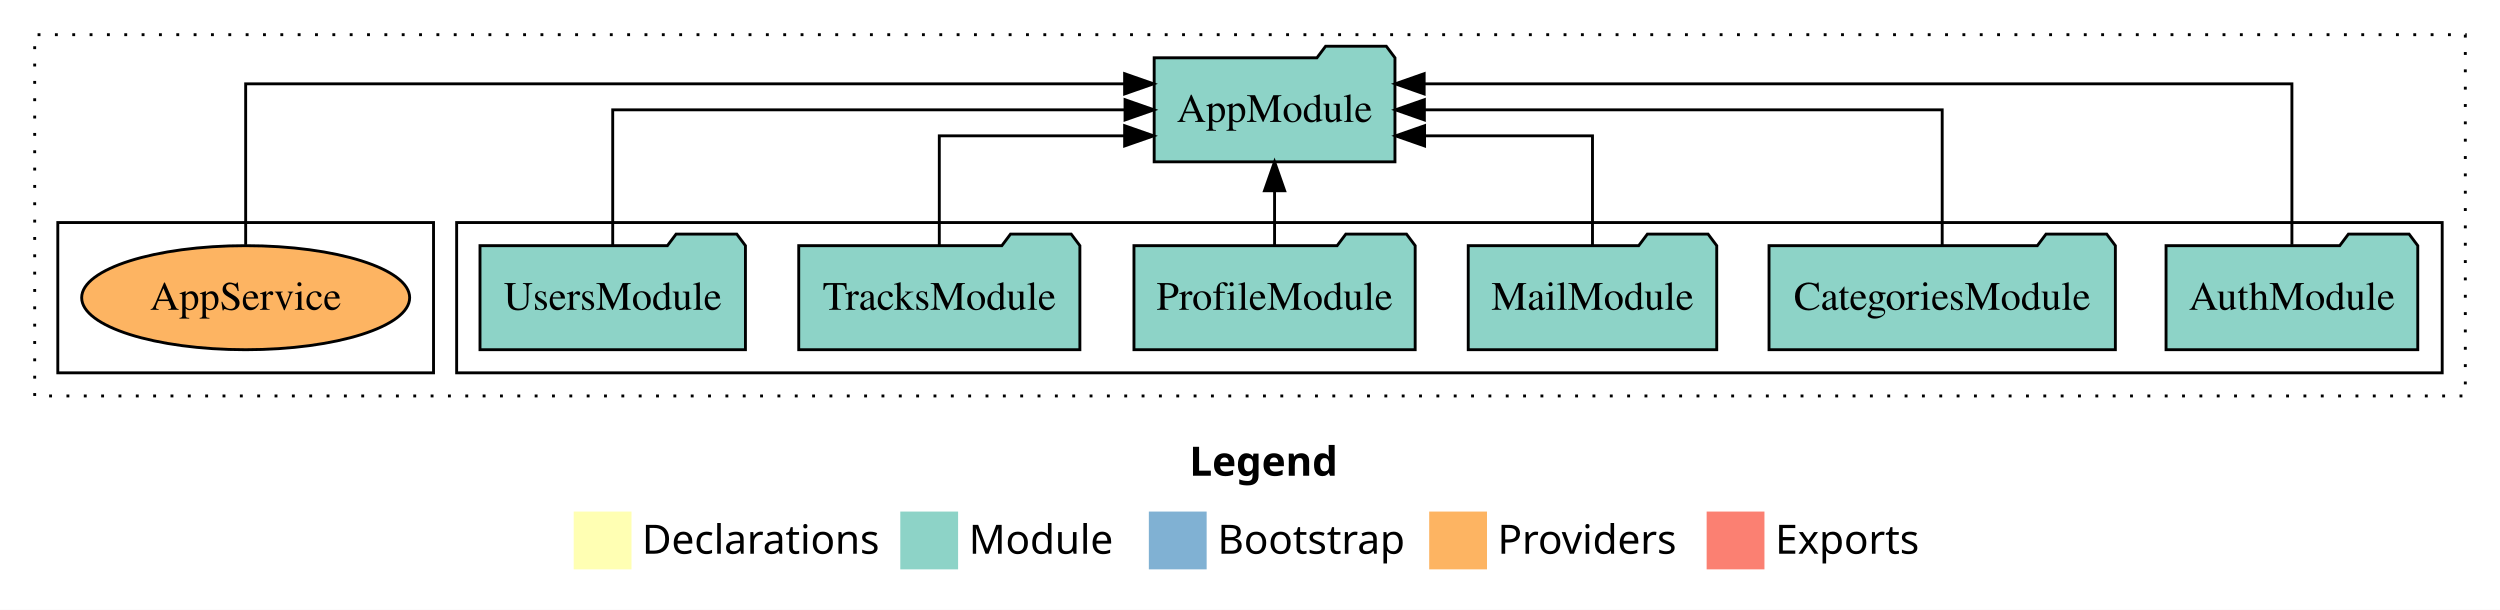
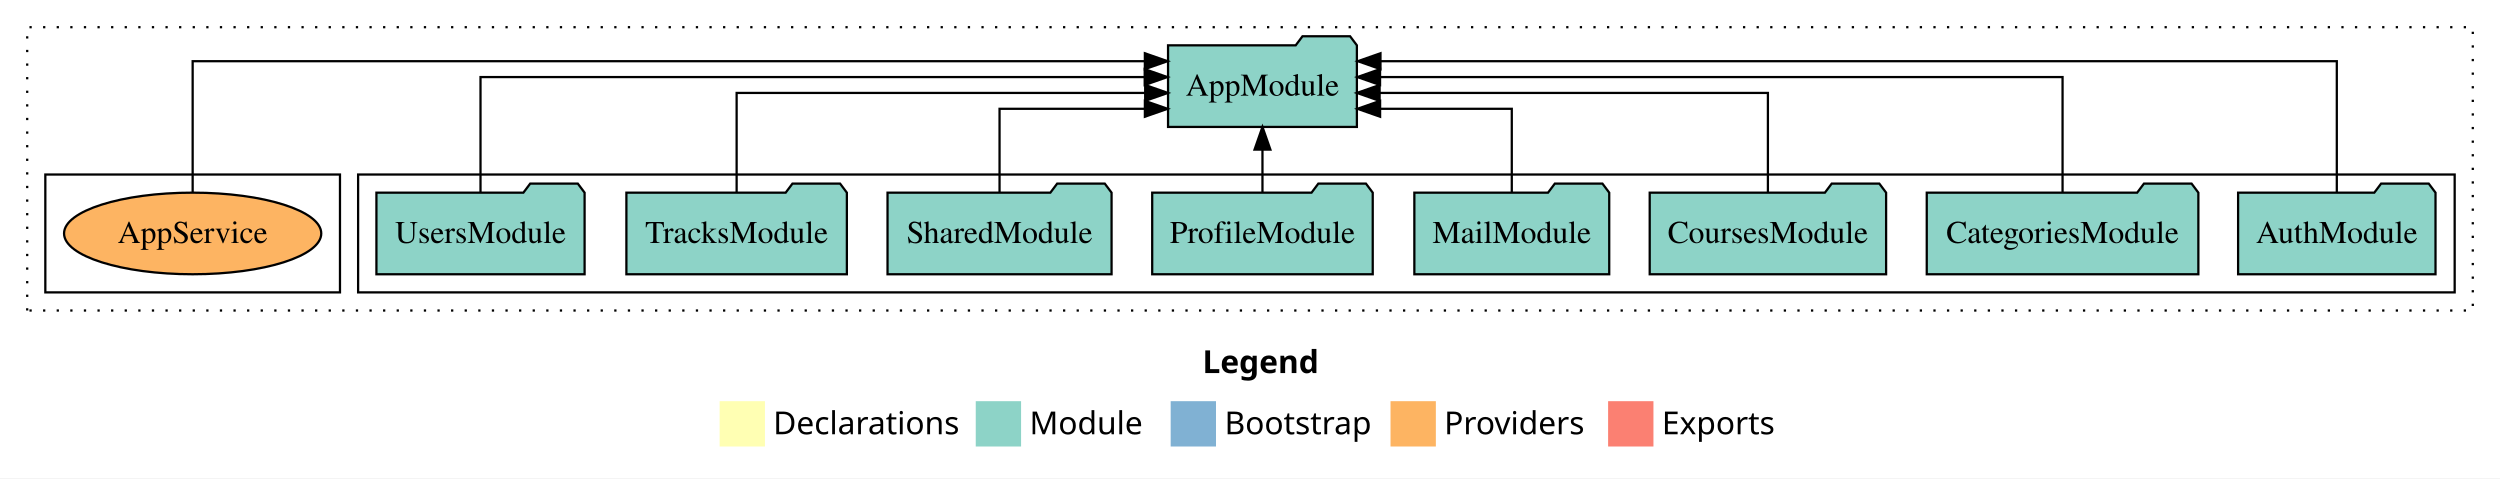
- <svg xmlns="http://www.w3.org/2000/svg" width="865pt" height="211pt" viewBox="0.00 0.00 865.00 211.00">
+ <svg xmlns="http://www.w3.org/2000/svg" width="1103pt" height="211pt" viewBox="0.00 0.00 1103.00 211.00">
  <g id="graph0" class="graph" transform="scale(1 1) rotate(0) translate(4 207)">
-     <polygon fill="#ffffff" stroke="transparent" points="-4,4 -4,-207 861,-207 861,4 -4,4" />
-     <text text-anchor="start" x="407.509" y="-42.4" font-family="sans-serif" font-weight="bold" font-size="14.00" fill="#000000">Legend</text>
-     <polygon fill="#ffffb3" stroke="transparent" points="194.5,-10 194.5,-30 214.5,-30 214.5,-10 194.5,-10" />
-     <text text-anchor="start" x="218.129" y="-15.4" font-family="sans-serif" font-size="14.00" fill="#000000">  Declarations</text>
-     <polygon fill="#8dd3c7" stroke="transparent" points="307.5,-10 307.5,-30 327.5,-30 327.5,-10 307.5,-10" />
-     <text text-anchor="start" x="331.225" y="-15.4" font-family="sans-serif" font-size="14.00" fill="#000000">  Module</text>
-     <polygon fill="#80b1d3" stroke="transparent" points="393.5,-10 393.5,-30 413.5,-30 413.5,-10 393.5,-10" />
-     <text text-anchor="start" x="417.281" y="-15.4" font-family="sans-serif" font-size="14.00" fill="#000000">  Bootstrap</text>
-     <polygon fill="#fdb462" stroke="transparent" points="490.5,-10 490.5,-30 510.5,-30 510.5,-10 490.5,-10" />
-     <text text-anchor="start" x="514.173" y="-15.4" font-family="sans-serif" font-size="14.00" fill="#000000">  Providers</text>
-     <polygon fill="#fb8072" stroke="transparent" points="586.5,-10 586.5,-30 606.5,-30 606.5,-10 586.5,-10" />
-     <text text-anchor="start" x="610.226" y="-15.4" font-family="sans-serif" font-size="14.00" fill="#000000">  Exports</text>
+     <polygon fill="#ffffff" stroke="transparent" points="-4,4 -4,-207 1099,-207 1099,4 -4,4" />
+     <text text-anchor="start" x="526.509" y="-42.4" font-family="sans-serif" font-weight="bold" font-size="14.00" fill="#000000">Legend</text>
+     <polygon fill="#ffffb3" stroke="transparent" points="313.5,-10 313.5,-30 333.5,-30 333.5,-10 313.5,-10" />
+     <text text-anchor="start" x="337.129" y="-15.4" font-family="sans-serif" font-size="14.00" fill="#000000">  Declarations</text>
+     <polygon fill="#8dd3c7" stroke="transparent" points="426.5,-10 426.5,-30 446.5,-30 446.5,-10 426.5,-10" />
+     <text text-anchor="start" x="450.225" y="-15.4" font-family="sans-serif" font-size="14.00" fill="#000000">  Module</text>
+     <polygon fill="#80b1d3" stroke="transparent" points="512.5,-10 512.5,-30 532.5,-30 532.5,-10 512.5,-10" />
+     <text text-anchor="start" x="536.281" y="-15.4" font-family="sans-serif" font-size="14.00" fill="#000000">  Bootstrap</text>
+     <polygon fill="#fdb462" stroke="transparent" points="609.5,-10 609.5,-30 629.5,-30 629.5,-10 609.5,-10" />
+     <text text-anchor="start" x="633.173" y="-15.4" font-family="sans-serif" font-size="14.00" fill="#000000">  Providers</text>
+     <polygon fill="#fb8072" stroke="transparent" points="705.5,-10 705.5,-30 725.5,-30 725.5,-10 705.5,-10" />
+     <text text-anchor="start" x="729.226" y="-15.4" font-family="sans-serif" font-size="14.00" fill="#000000">  Exports</text>
    <g id="clust1" class="cluster">
-       <polygon fill="none" stroke="#000000" stroke-dasharray="1,5" points="8,-70 8,-195 849,-195 849,-70 8,-70" />
+       <polygon fill="none" stroke="#000000" stroke-dasharray="1,5" points="8,-70 8,-195 1087,-195 1087,-70 8,-70" />
    </g>
    <g id="clust3" class="cluster">
-       <polygon fill="none" stroke="#000000" points="154,-78 154,-130 841,-130 841,-78 154,-78" />
+       <polygon fill="none" stroke="#000000" points="154,-78 154,-130 1079,-130 1079,-78 154,-78" />
    </g>
    <g id="clust6" class="cluster">
      <polygon fill="none" stroke="#000000" points="16,-78 16,-130 146,-130 146,-78 16,-78" />
    </g>
    <g id="node1" class="node">
-       <polygon fill="#8dd3c7" stroke="#000000" points="832.548,-122 829.548,-126 808.548,-126 805.548,-122 745.452,-122 745.452,-86 832.548,-86 832.548,-122" />
-       <text text-anchor="middle" x="789" y="-99.8" font-family="Times,serif" font-size="14.00" fill="#000000">AuthModule</text>
+       <polygon fill="#8dd3c7" stroke="#000000" points="1070.548,-122 1067.548,-126 1046.548,-126 1043.548,-122 983.452,-122 983.452,-86 1070.548,-86 1070.548,-122" />
+       <text text-anchor="middle" x="1027" y="-99.8" font-family="Times,serif" font-size="14.00" fill="#000000">AuthModule</text>
+     </g>
+     <g id="node9" class="node">
+       <polygon fill="#8dd3c7" stroke="#000000" points="594.657,-187 591.657,-191 570.657,-191 567.657,-187 511.343,-187 511.343,-151 594.657,-151 594.657,-187" />
+       <text text-anchor="middle" x="553" y="-164.8" font-family="Times,serif" font-size="14.00" fill="#000000">AppModule</text>
+     </g>
+     <g id="edge1" class="edge">
+       <path fill="none" stroke="#000000" d="M1027,-122.011C1027,-144.485 1027,-180 1027,-180 1027,-180 605.064,-180 605.064,-180" />
+       <polygon fill="#000000" stroke="#000000" points="605.064,-176.5 595.064,-180 605.064,-183.5 605.064,-176.5" />
+     </g>
+     <g id="node2" class="node">
+       <polygon fill="#8dd3c7" stroke="#000000" points="965.917,-122 962.917,-126 941.917,-126 938.917,-122 846.083,-122 846.083,-86 965.917,-86 965.917,-122" />
+       <text text-anchor="middle" x="906" y="-99.8" font-family="Times,serif" font-size="14.00" fill="#000000">CategoriesModule</text>
+     </g>
+     <g id="edge2" class="edge">
+       <path fill="none" stroke="#000000" d="M906,-122.129C906,-142.572 906,-173 906,-173 906,-173 604.88,-173 604.88,-173" />
+       <polygon fill="#000000" stroke="#000000" points="604.88,-169.5 594.88,-173 604.88,-176.5 604.88,-169.5" />
+     </g>
+     <g id="node3" class="node">
+       <polygon fill="#8dd3c7" stroke="#000000" points="828.151,-122 825.151,-126 804.151,-126 801.151,-122 723.849,-122 723.849,-86 828.151,-86 828.151,-122" />
+       <text text-anchor="middle" x="776" y="-99.8" font-family="Times,serif" font-size="14.00" fill="#000000">CoursesModule</text>
+     </g>
+     <g id="edge3" class="edge">
+       <path fill="none" stroke="#000000" d="M776,-122.267C776,-140.555 776,-166 776,-166 776,-166 604.683,-166 604.683,-166" />
+       <polygon fill="#000000" stroke="#000000" points="604.683,-162.5 594.683,-166 604.683,-169.5 604.683,-162.5" />
+     </g>
+     <g id="node4" class="node">
+       <polygon fill="#8dd3c7" stroke="#000000" points="705.99,-122 702.99,-126 681.99,-126 678.99,-122 620.01,-122 620.01,-86 705.99,-86 705.99,-122" />
+       <text text-anchor="middle" x="663" y="-99.8" font-family="Times,serif" font-size="14.00" fill="#000000">MailModule</text>
+     </g>
+     <g id="edge4" class="edge">
+       <path fill="none" stroke="#000000" d="M663,-122.009C663,-138.049 663,-159 663,-159 663,-159 604.9,-159 604.9,-159" />
+       <polygon fill="#000000" stroke="#000000" points="604.9,-155.5 594.9,-159 604.9,-162.5 604.9,-155.5" />
+     </g>
+     <g id="node5" class="node">
+       <polygon fill="#8dd3c7" stroke="#000000" points="601.65,-122 598.65,-126 577.65,-126 574.65,-122 504.35,-122 504.35,-86 601.65,-86 601.65,-122" />
+       <text text-anchor="middle" x="553" y="-99.8" font-family="Times,serif" font-size="14.00" fill="#000000">ProfileModule</text>
+     </g>
+     <g id="edge5" class="edge">
+       <path fill="none" stroke="#000000" d="M553,-122.106C553,-122.106 553,-140.991 553,-140.991" />
+       <polygon fill="#000000" stroke="#000000" points="549.5,-140.991 553,-150.991 556.5,-140.991 549.5,-140.991" />
+     </g>
+     <g id="node6" class="node">
+       <polygon fill="#8dd3c7" stroke="#000000" points="486.423,-122 483.423,-126 462.423,-126 459.423,-122 387.577,-122 387.577,-86 486.423,-86 486.423,-122" />
+       <text text-anchor="middle" x="437" y="-99.8" font-family="Times,serif" font-size="14.00" fill="#000000">SharedModule</text>
+     </g>
+     <g id="edge6" class="edge">
+       <path fill="none" stroke="#000000" d="M437,-122.009C437,-138.049 437,-159 437,-159 437,-159 501.121,-159 501.121,-159" />
+       <polygon fill="#000000" stroke="#000000" points="501.121,-162.5 511.121,-159 501.121,-155.5 501.121,-162.5" />
    </g>
    <g id="node7" class="node">
-       <polygon fill="#8dd3c7" stroke="#000000" points="478.657,-187 475.657,-191 454.657,-191 451.657,-187 395.343,-187 395.343,-151 478.657,-151 478.657,-187" />
-       <text text-anchor="middle" x="437" y="-164.8" font-family="Times,serif" font-size="14.00" fill="#000000">AppModule</text>
-     </g>
-     <g id="edge1" class="edge">
-       <path fill="none" stroke="#000000" d="M789,-122.292C789,-144.206 789,-178 789,-178 789,-178 488.761,-178 488.761,-178" />
-       <polygon fill="#000000" stroke="#000000" points="488.761,-174.5 478.761,-178 488.761,-181.5 488.761,-174.5" />
-     </g>
-     <g id="node2" class="node">
-       <polygon fill="#8dd3c7" stroke="#000000" points="727.917,-122 724.917,-126 703.917,-126 700.917,-122 608.083,-122 608.083,-86 727.917,-86 727.917,-122" />
-       <text text-anchor="middle" x="668" y="-99.8" font-family="Times,serif" font-size="14.00" fill="#000000">CategoriesModule</text>
-     </g>
-     <g id="edge2" class="edge">
-       <path fill="none" stroke="#000000" d="M668,-122.106C668,-141.339 668,-169 668,-169 668,-169 488.832,-169 488.832,-169" />
-       <polygon fill="#000000" stroke="#000000" points="488.832,-165.5 478.832,-169 488.832,-172.5 488.832,-165.5" />
-     </g>
-     <g id="node3" class="node">
-       <polygon fill="#8dd3c7" stroke="#000000" points="589.99,-122 586.99,-126 565.99,-126 562.99,-122 504.01,-122 504.01,-86 589.99,-86 589.99,-122" />
-       <text text-anchor="middle" x="547" y="-99.8" font-family="Times,serif" font-size="14.00" fill="#000000">MailModule</text>
-     </g>
-     <g id="edge3" class="edge">
-       <path fill="none" stroke="#000000" d="M547,-122.027C547,-138.398 547,-160 547,-160 547,-160 488.9,-160 488.9,-160" />
-       <polygon fill="#000000" stroke="#000000" points="488.9,-156.5 478.9,-160 488.9,-163.5 488.9,-156.5" />
-     </g>
-     <g id="node4" class="node">
-       <polygon fill="#8dd3c7" stroke="#000000" points="485.65,-122 482.65,-126 461.65,-126 458.65,-122 388.35,-122 388.35,-86 485.65,-86 485.65,-122" />
-       <text text-anchor="middle" x="437" y="-99.8" font-family="Times,serif" font-size="14.00" fill="#000000">ProfileModule</text>
-     </g>
-     <g id="edge4" class="edge">
-       <path fill="none" stroke="#000000" d="M437,-122.106C437,-122.106 437,-140.991 437,-140.991" />
-       <polygon fill="#000000" stroke="#000000" points="433.5,-140.991 437,-150.991 440.5,-140.991 433.5,-140.991" />
-     </g>
-     <g id="node5" class="node">
      <polygon fill="#8dd3c7" stroke="#000000" points="369.637,-122 366.637,-126 345.637,-126 342.637,-122 272.363,-122 272.363,-86 369.637,-86 369.637,-122" />
      <text text-anchor="middle" x="321" y="-99.8" font-family="Times,serif" font-size="14.00" fill="#000000">TracksModule</text>
    </g>
-     <g id="edge5" class="edge">
-       <path fill="none" stroke="#000000" d="M321,-122.027C321,-138.398 321,-160 321,-160 321,-160 385.121,-160 385.121,-160" />
-       <polygon fill="#000000" stroke="#000000" points="385.121,-163.5 395.121,-160 385.121,-156.5 385.121,-163.5" />
+     <g id="edge7" class="edge">
+       <path fill="none" stroke="#000000" d="M321,-122.267C321,-140.555 321,-166 321,-166 321,-166 501.255,-166 501.255,-166" />
+       <polygon fill="#000000" stroke="#000000" points="501.255,-169.5 511.255,-166 501.255,-162.5 501.255,-169.5" />
    </g>
-     <g id="node6" class="node">
+     <g id="node8" class="node">
      <polygon fill="#8dd3c7" stroke="#000000" points="253.922,-122 250.922,-126 229.922,-126 226.922,-122 162.078,-122 162.078,-86 253.922,-86 253.922,-122" />
      <text text-anchor="middle" x="208" y="-99.8" font-family="Times,serif" font-size="14.00" fill="#000000">UsersModule</text>
    </g>
-     <g id="edge6" class="edge">
-       <path fill="none" stroke="#000000" d="M208,-122.106C208,-141.339 208,-169 208,-169 208,-169 385.264,-169 385.264,-169" />
-       <polygon fill="#000000" stroke="#000000" points="385.264,-172.5 395.264,-169 385.264,-165.5 385.264,-172.5" />
+     <g id="edge8" class="edge">
+       <path fill="none" stroke="#000000" d="M208,-122.129C208,-142.572 208,-173 208,-173 208,-173 501.041,-173 501.041,-173" />
+       <polygon fill="#000000" stroke="#000000" points="501.041,-176.5 511.041,-173 501.041,-169.5 501.041,-176.5" />
    </g>
-     <g id="node8" class="node">
+     <g id="node10" class="node">
      <ellipse fill="#fdb462" stroke="#000000" cx="81" cy="-104" rx="56.741" ry="18" />
      <text text-anchor="middle" x="81" y="-99.8" font-family="Times,serif" font-size="14.00" fill="#000000">AppService</text>
    </g>
-     <g id="edge7" class="edge">
-       <path fill="none" stroke="#000000" d="M81,-122.292C81,-144.206 81,-178 81,-178 81,-178 385.115,-178 385.115,-178" />
-       <polygon fill="#000000" stroke="#000000" points="385.115,-181.5 395.115,-178 385.115,-174.5 385.115,-181.5" />
+     <g id="edge9" class="edge">
+       <path fill="none" stroke="#000000" d="M81,-122.011C81,-144.485 81,-180 81,-180 81,-180 501.113,-180 501.113,-180" />
+       <polygon fill="#000000" stroke="#000000" points="501.113,-183.5 511.113,-180 501.113,-176.5 501.113,-183.5" />
    </g>
  </g>
</svg>
